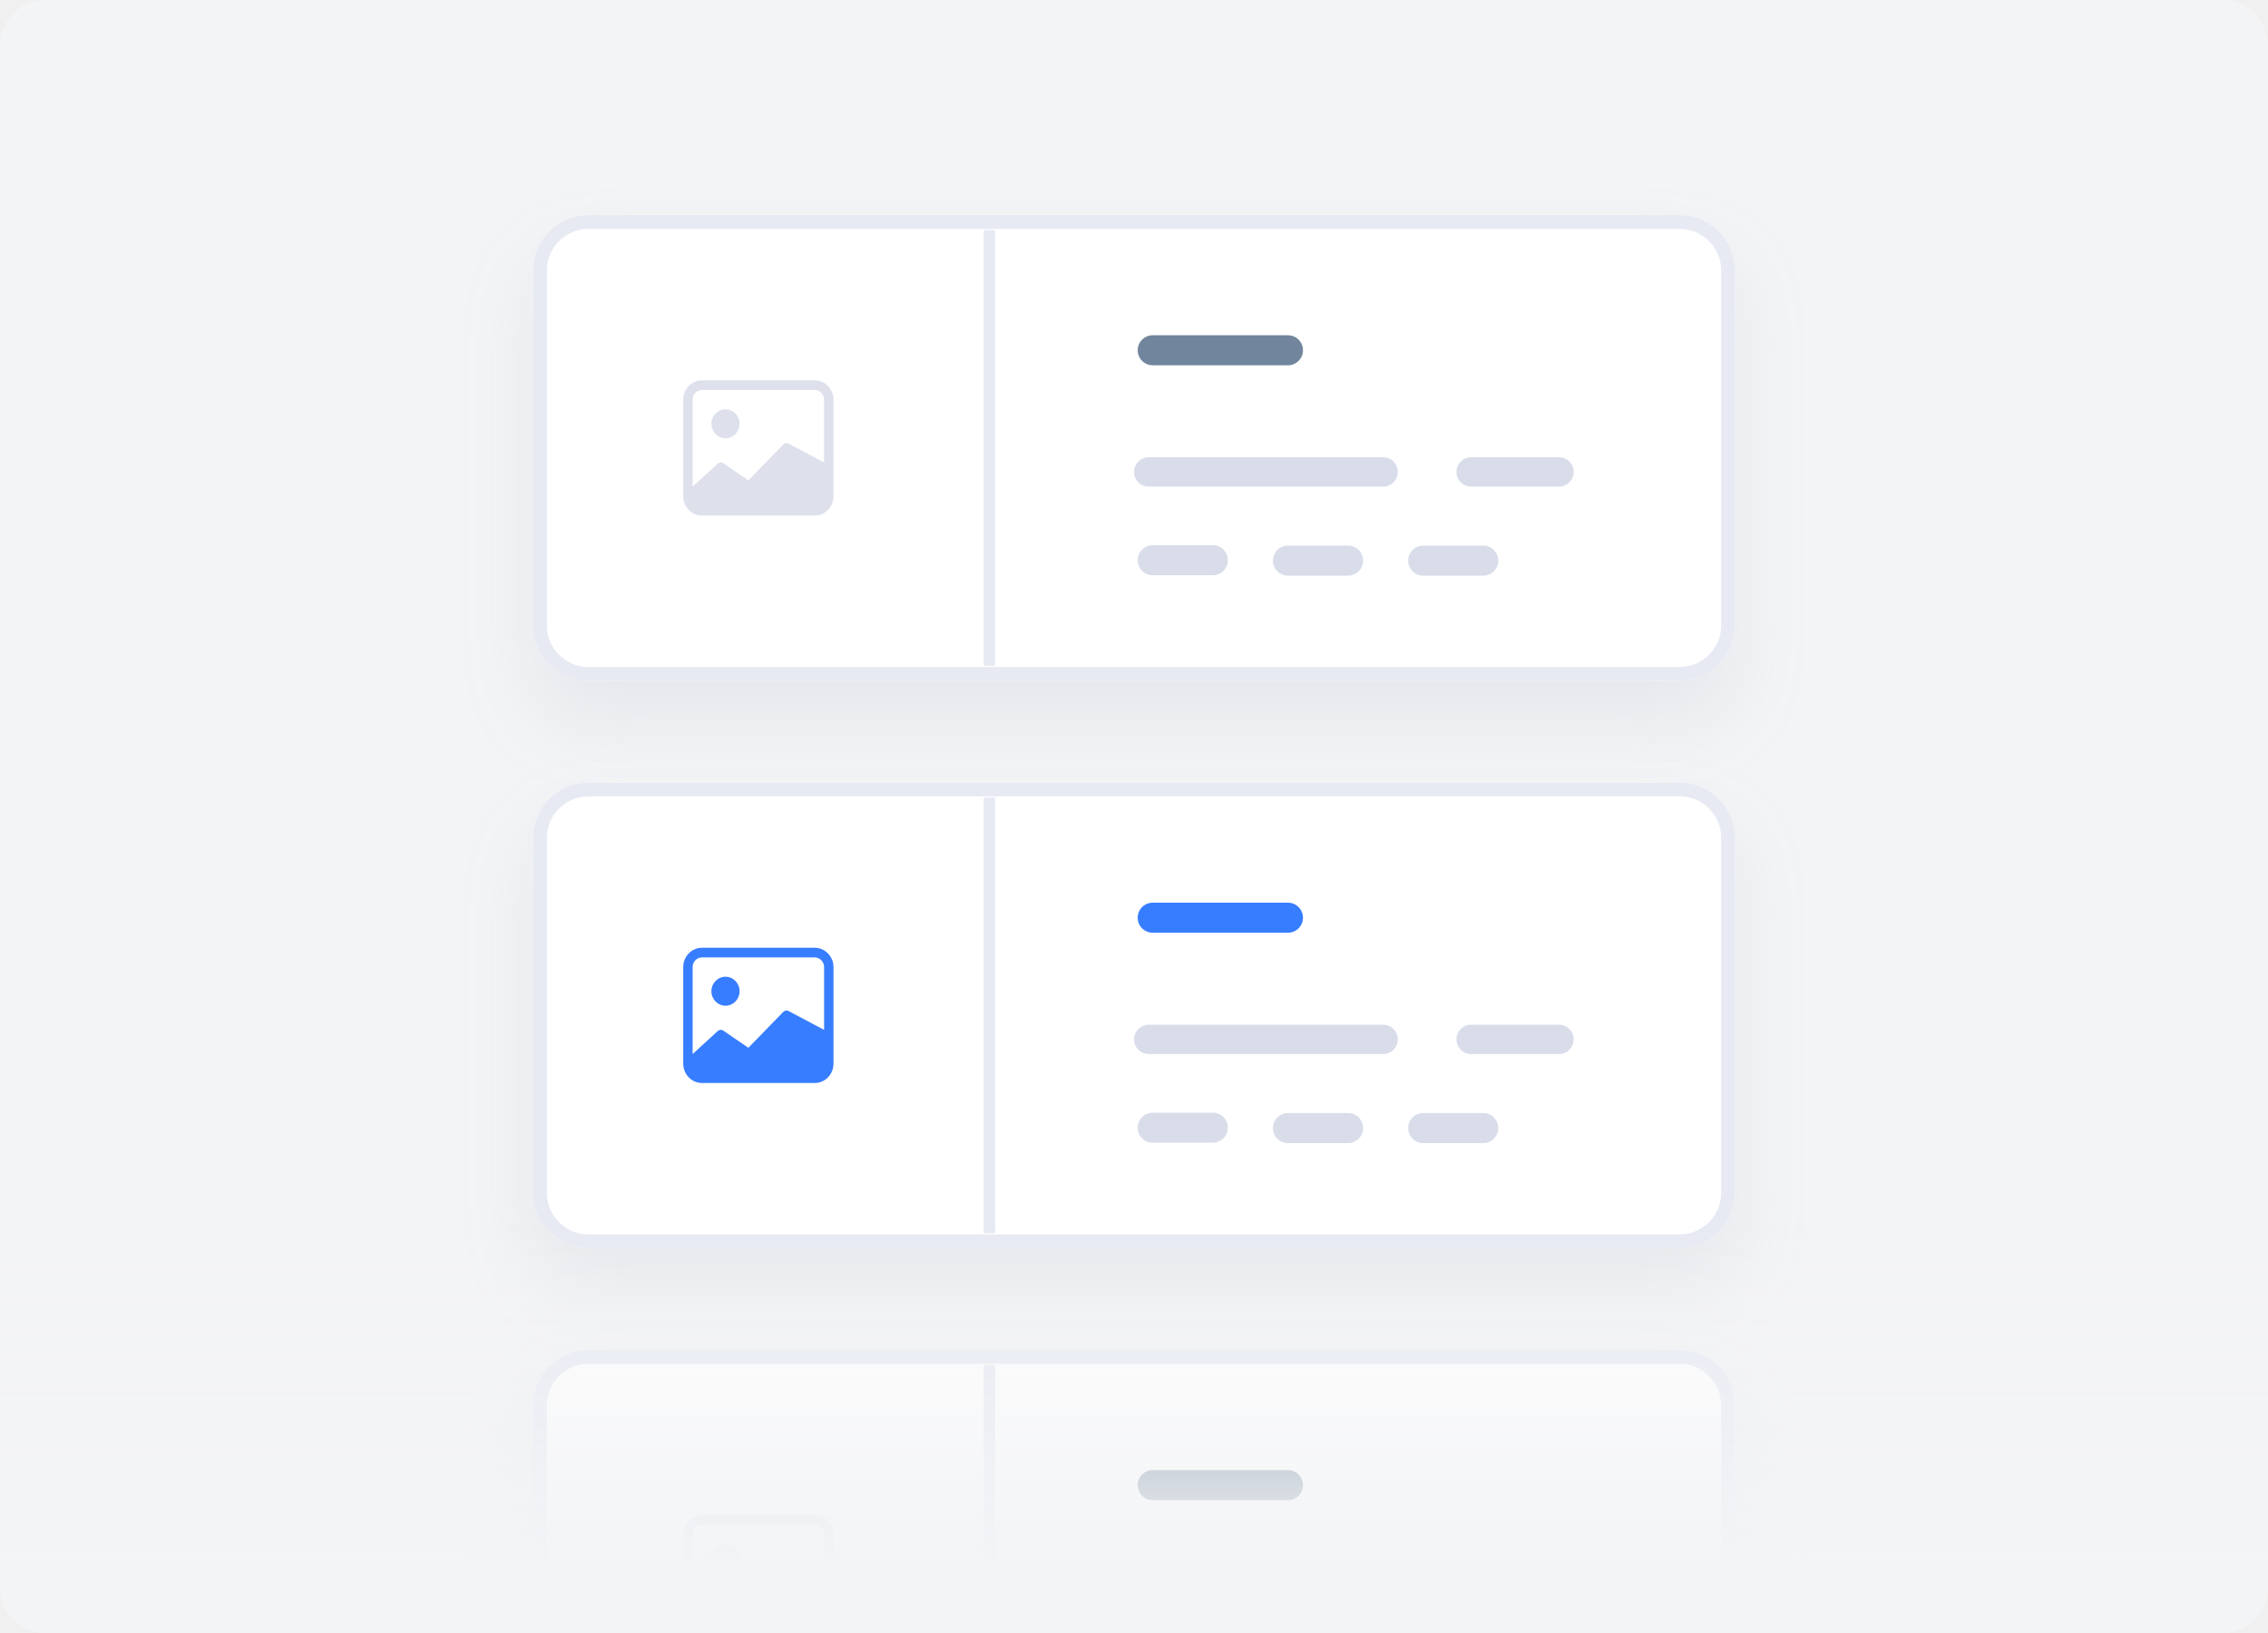
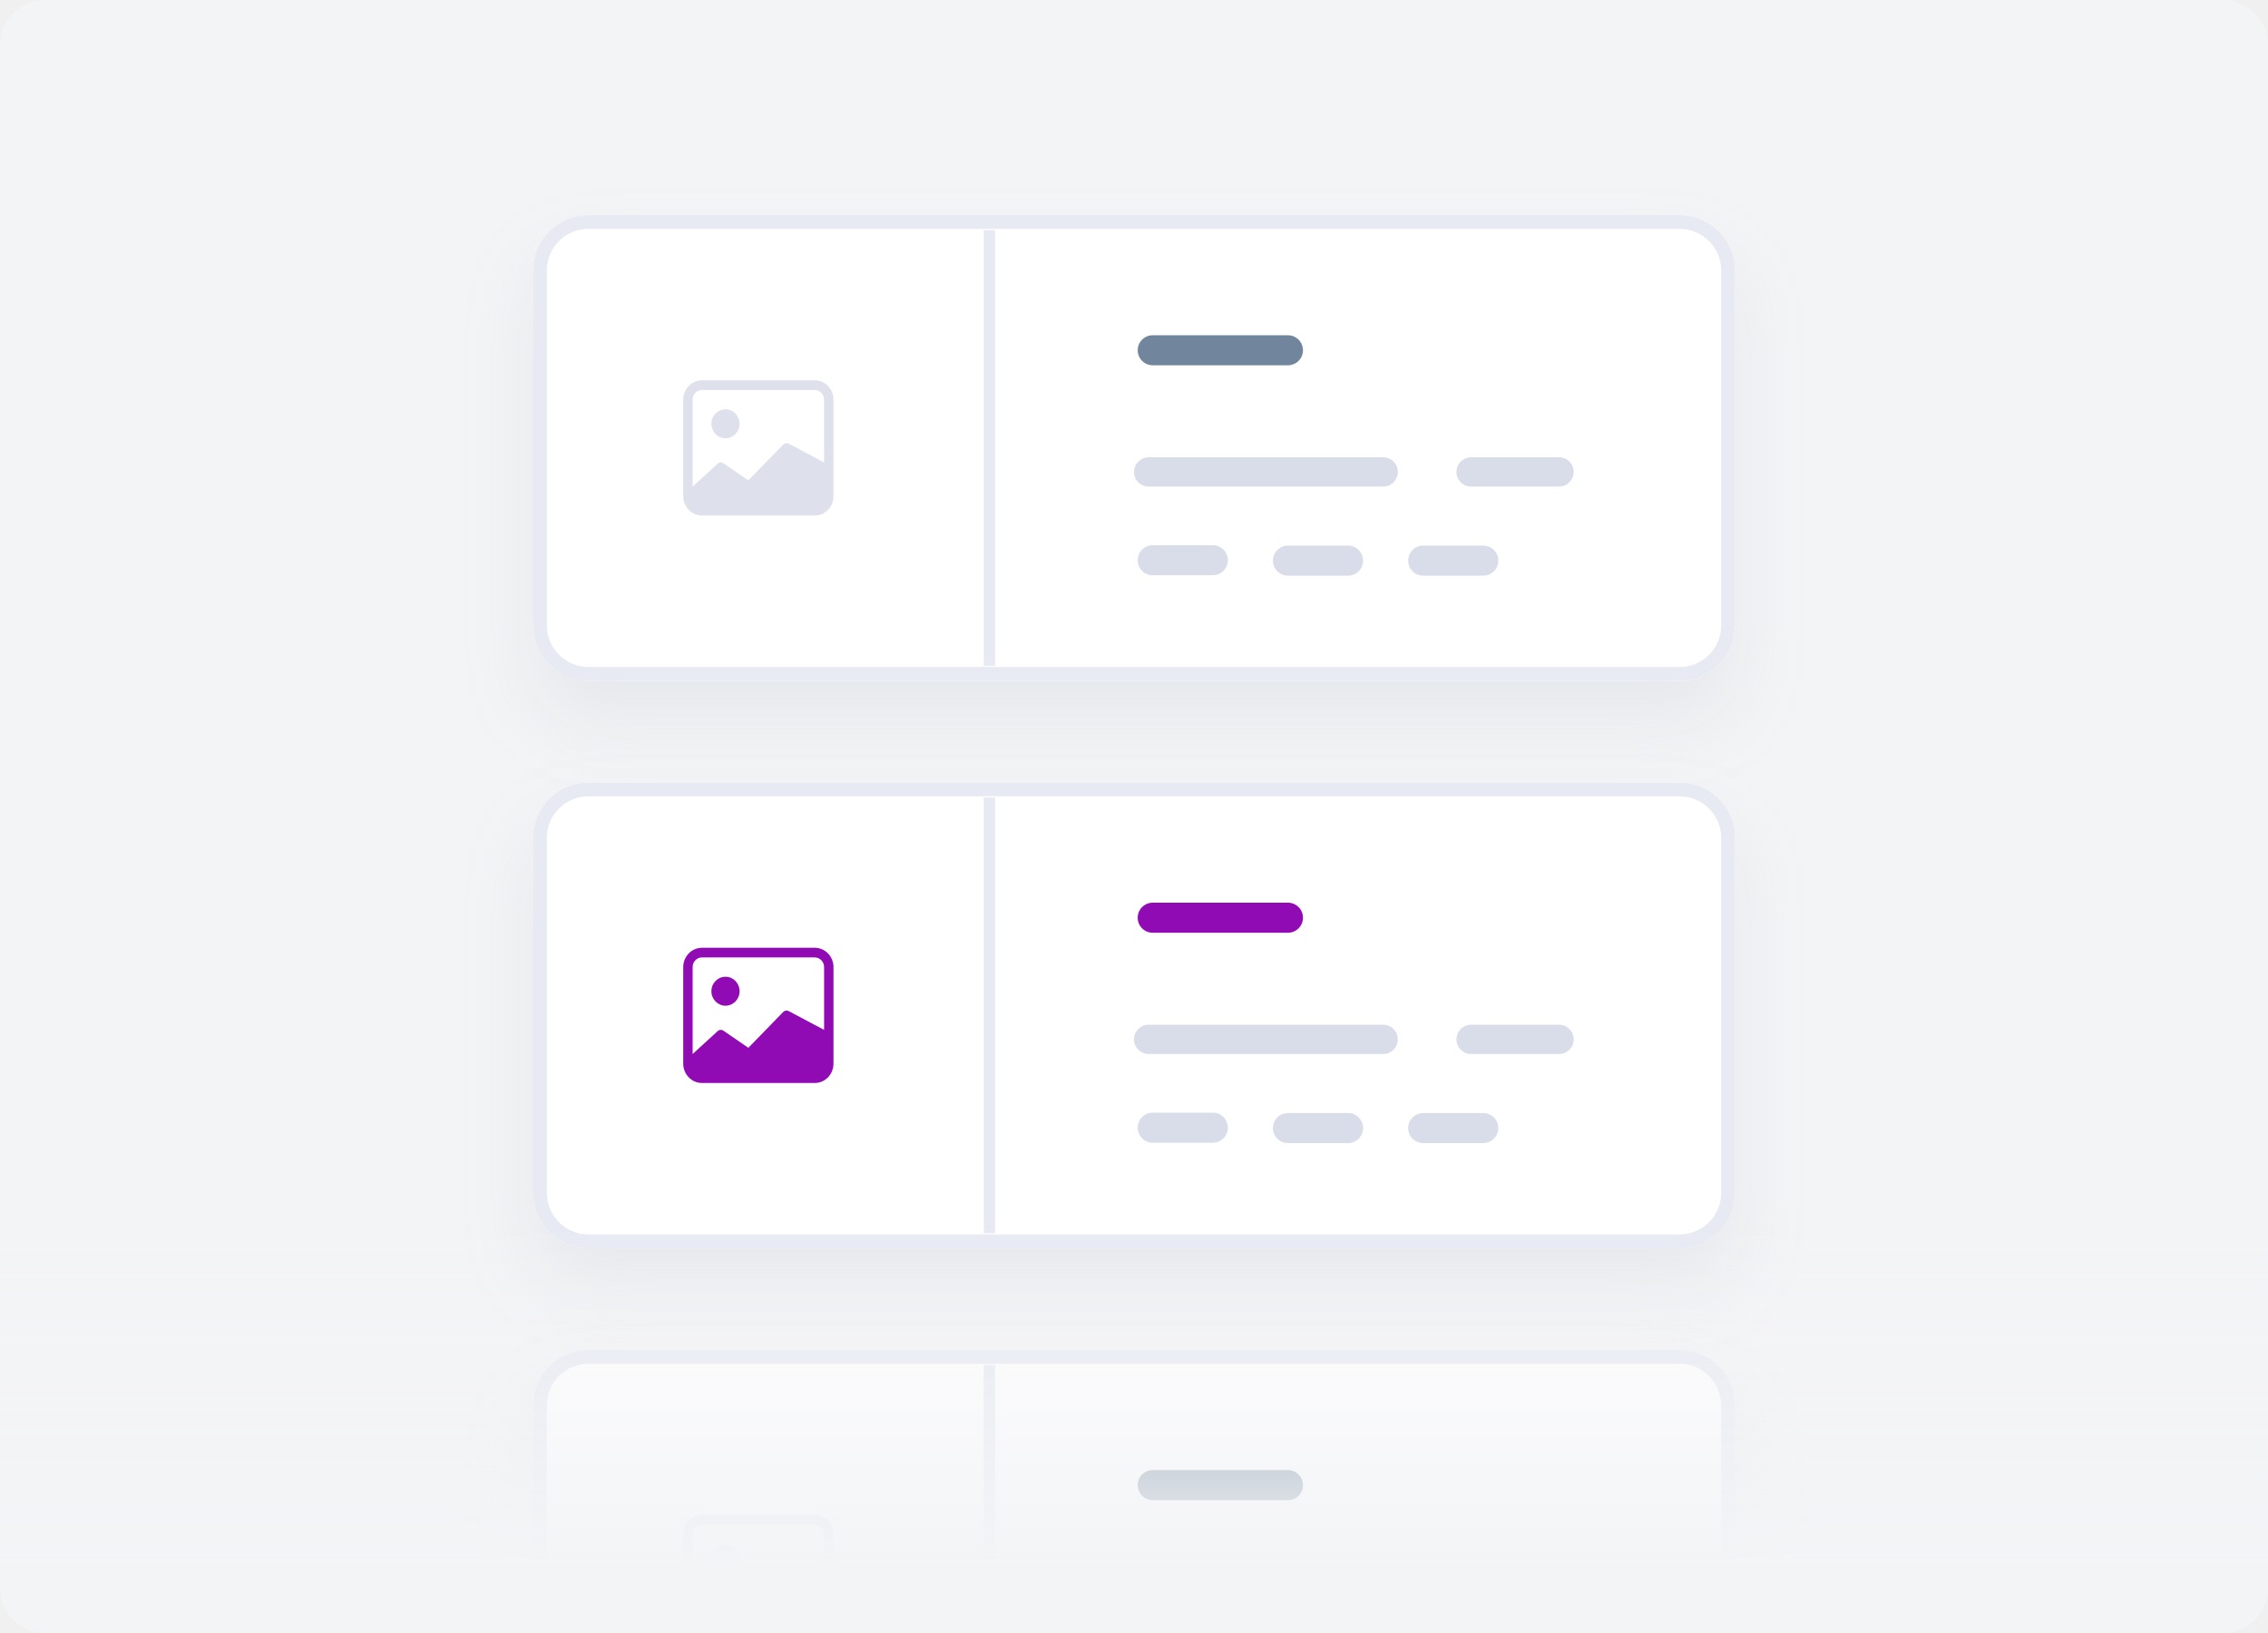
<svg xmlns="http://www.w3.org/2000/svg" width="200" height="144" viewBox="0 0 200 144" fill="none">
  <g clip-path="url(#clip0)">
    <path d="M196 0H4C1.791 0 0 1.791 0 4V140C0 142.209 1.791 144 4 144H196C198.209 144 200 142.209 200 140V4C200 1.791 198.209 0 196 0Z" fill="#F3F4F6" />
    <g filter="url(#filter0_d)">
      <rect x="47" y="18.962" width="106" height="41.075" rx="4.889" fill="white" />
      <rect x="47.611" y="19.574" width="104.778" height="39.853" rx="4.278" stroke="#E7EAF3" stroke-width="1.222" />
    </g>
    <path d="M65.219 37.37C65.219 38.076 64.663 38.648 63.977 38.648C63.291 38.648 62.734 38.076 62.734 37.37C62.734 36.665 63.291 36.093 63.977 36.093C64.663 36.093 65.219 36.665 65.219 37.37Z" fill="#DEE1EC" />
    <path d="M61.906 33.538C60.992 33.538 60.25 34.3 60.25 35.241V43.759C60.25 44.7 60.992 45.462 61.906 45.462H71.844C72.758 45.462 73.5 44.7 73.5 43.759V35.241C73.5 34.3 72.758 33.538 71.844 33.538H61.906ZM71.844 34.389C72.301 34.389 72.672 34.771 72.672 35.241V40.778L69.544 39.119C69.385 39.037 69.193 39.069 69.067 39.199L65.994 42.359L63.792 40.849C63.628 40.737 63.409 40.759 63.27 40.902L61.078 42.907V35.241C61.078 34.771 61.449 34.389 61.906 34.389H71.844Z" fill="#DEE1EC" />
    <rect x="100.326" y="29.562" width="14.575" height="2.65" rx="1.325" fill="#71869D" />
    <rect x="100" y="40.322" width="23.264" height="2.585" rx="1.292" fill="#D9DDEA" />
    <rect x="128.434" y="40.322" width="10.339" height="2.585" rx="1.292" fill="#D9DDEA" />
    <rect x="100.326" y="48.077" width="7.95" height="2.65" rx="1.325" fill="#D9DDEA" />
    <rect x="112.251" y="48.112" width="7.95" height="2.65" rx="1.325" fill="#D9DDEA" />
    <rect x="124.176" y="48.112" width="7.95" height="2.65" rx="1.325" fill="#D9DDEA" />
    <rect x="86.75" y="20.288" width="1" height="38.425" fill="#E7EAF3" />
    <g filter="url(#filter1_d)">
      <rect x="47" y="69" width="106" height="41.075" rx="4.889" fill="white" />
      <rect x="47.611" y="69.611" width="104.778" height="39.853" rx="4.278" stroke="#E7EAF3" stroke-width="1.222" />
    </g>
-     <path d="M65.219 87.408C65.219 88.114 64.663 88.686 63.977 88.686C63.291 88.686 62.734 88.114 62.734 87.408C62.734 86.702 63.291 86.13 63.977 86.13C64.663 86.13 65.219 86.702 65.219 87.408Z" fill="#377dff" />
-     <path d="M61.906 83.575C60.992 83.575 60.25 84.338 60.25 85.279V93.796C60.25 94.737 60.992 95.5 61.906 95.5H71.844C72.758 95.5 73.5 94.737 73.5 93.796V85.279C73.5 84.338 72.758 83.575 71.844 83.575H61.906ZM71.844 84.427C72.301 84.427 72.672 84.808 72.672 85.279V90.815L69.544 89.157C69.385 89.075 69.193 89.107 69.067 89.236L65.994 92.397L63.792 90.887C63.628 90.774 63.409 90.796 63.27 90.94L61.078 92.945V85.279C61.078 84.808 61.449 84.427 61.906 84.427H71.844Z" fill="#377dff" />
-     <rect x="100.326" y="79.6" width="14.575" height="2.65" rx="1.325" fill="#377dff" />
+     <path d="M65.219 87.408C65.219 88.114 64.663 88.686 63.977 88.686C63.291 88.686 62.734 88.114 62.734 87.408C62.734 86.702 63.291 86.13 63.977 86.13C64.663 86.13 65.219 86.702 65.219 87.408Z" fill="#900bb3" />
+     <path d="M61.906 83.575C60.992 83.575 60.25 84.338 60.25 85.279V93.796C60.25 94.737 60.992 95.5 61.906 95.5H71.844C72.758 95.5 73.5 94.737 73.5 93.796V85.279C73.5 84.338 72.758 83.575 71.844 83.575H61.906ZM71.844 84.427C72.301 84.427 72.672 84.808 72.672 85.279V90.815L69.544 89.157C69.385 89.075 69.193 89.107 69.067 89.236L65.994 92.397L63.792 90.887C63.628 90.774 63.409 90.796 63.27 90.94L61.078 92.945V85.279C61.078 84.808 61.449 84.427 61.906 84.427H71.844Z" fill="#900bb3" />
+     <rect x="100.326" y="79.6" width="14.575" height="2.65" rx="1.325" fill="#900bb3" />
    <rect x="100" y="90.36" width="23.264" height="2.585" rx="1.292" fill="#D9DDEA" />
    <rect x="128.434" y="90.36" width="10.339" height="2.585" rx="1.292" fill="#D9DDEA" />
    <rect x="100.326" y="98.115" width="7.95" height="2.65" rx="1.325" fill="#D9DDEA" />
    <rect x="112.251" y="98.15" width="7.95" height="2.65" rx="1.325" fill="#D9DDEA" />
    <rect x="124.176" y="98.15" width="7.95" height="2.65" rx="1.325" fill="#D9DDEA" />
    <rect x="86.75" y="70.325" width="1" height="38.425" fill="#E7EAF3" />
    <g filter="url(#filter2_d)">
      <rect x="47" y="119.038" width="106" height="41.075" rx="4.889" fill="white" />
      <rect x="47.611" y="119.649" width="104.778" height="39.853" rx="4.278" stroke="#E7EAF3" stroke-width="1.222" />
    </g>
    <path d="M65.219 137.446C65.219 138.151 64.663 138.723 63.977 138.723C63.291 138.723 62.734 138.151 62.734 137.446C62.734 136.74 63.291 136.168 63.977 136.168C64.663 136.168 65.219 136.74 65.219 137.446Z" fill="#DEE1EC" />
    <path d="M61.906 133.613C60.992 133.613 60.25 134.375 60.25 135.316V143.834C60.25 144.775 60.992 145.538 61.906 145.538H71.844C72.758 145.538 73.5 144.775 73.5 143.834V135.316C73.5 134.375 72.758 133.613 71.844 133.613H61.906ZM71.844 134.464C72.301 134.464 72.672 134.846 72.672 135.316V140.853L69.544 139.194C69.385 139.112 69.193 139.144 69.067 139.274L65.994 142.434L63.792 140.924C63.628 140.812 63.409 140.834 63.27 140.977L61.078 142.982V135.316C61.078 134.846 61.449 134.464 61.906 134.464H71.844Z" fill="#DEE1EC" />
    <rect x="100.326" y="129.638" width="14.575" height="2.65" rx="1.325" fill="#71869D" />
    <rect x="100" y="140.397" width="23.264" height="2.585" rx="1.292" fill="#D9DDEA" />
    <rect x="128.434" y="140.397" width="10.339" height="2.585" rx="1.292" fill="#D9DDEA" />
    <rect x="86.75" y="120.363" width="1" height="38.425" fill="#E7EAF3" />
    <path d="M0 104H200V140C200 142.209 198.209 144 196 144H4C1.791 144 0 142.209 0 140V104Z" fill="url(#paint0_linear)" />
  </g>
  <defs>
    <filter id="filter0_d" x="40.889" y="16.518" width="118.222" height="53.297" filterUnits="userSpaceOnUse" color-interpolation-filters="sRGB">
      <feFlood flood-opacity="0" result="BackgroundImageFix" />
      <feColorMatrix in="SourceAlpha" type="matrix" values="0 0 0 0 0 0 0 0 0 0 0 0 0 0 0 0 0 0 127 0" />
      <feOffset dy="3.667" />
      <feGaussianBlur stdDeviation="3.056" />
      <feColorMatrix type="matrix" values="0 0 0 0 0.549 0 0 0 0 0.596 0 0 0 0 0.643 0 0 0 0.125 0" />
      <feBlend mode="normal" in2="BackgroundImageFix" result="effect1_dropShadow" />
      <feBlend mode="normal" in="SourceGraphic" in2="effect1_dropShadow" result="shape" />
    </filter>
    <filter id="filter1_d" x="40.889" y="66.556" width="118.222" height="53.297" filterUnits="userSpaceOnUse" color-interpolation-filters="sRGB">
      <feFlood flood-opacity="0" result="BackgroundImageFix" />
      <feColorMatrix in="SourceAlpha" type="matrix" values="0 0 0 0 0 0 0 0 0 0 0 0 0 0 0 0 0 0 127 0" />
      <feOffset dy="3.667" />
      <feGaussianBlur stdDeviation="3.056" />
      <feColorMatrix type="matrix" values="0 0 0 0 0.549 0 0 0 0 0.596 0 0 0 0 0.643 0 0 0 0.125 0" />
      <feBlend mode="normal" in2="BackgroundImageFix" result="effect1_dropShadow" />
      <feBlend mode="normal" in="SourceGraphic" in2="effect1_dropShadow" result="shape" />
    </filter>
    <filter id="filter2_d" x="40.889" y="116.593" width="118.222" height="53.297" filterUnits="userSpaceOnUse" color-interpolation-filters="sRGB">
      <feFlood flood-opacity="0" result="BackgroundImageFix" />
      <feColorMatrix in="SourceAlpha" type="matrix" values="0 0 0 0 0 0 0 0 0 0 0 0 0 0 0 0 0 0 127 0" />
      <feOffset dy="3.667" />
      <feGaussianBlur stdDeviation="3.056" />
      <feColorMatrix type="matrix" values="0 0 0 0 0.549 0 0 0 0 0.596 0 0 0 0 0.643 0 0 0 0.125 0" />
      <feBlend mode="normal" in2="BackgroundImageFix" result="effect1_dropShadow" />
      <feBlend mode="normal" in="SourceGraphic" in2="effect1_dropShadow" result="shape" />
    </filter>
    <linearGradient id="paint0_linear" x1="100" y1="154" x2="100" y2="92.5" gradientUnits="userSpaceOnUse">
      <stop offset="0.256" stop-color="#F3F4F6" />
      <stop offset="0.749" stop-color="#F3F4F6" stop-opacity="0" />
    </linearGradient>
    <clipPath id="clip0">
      <rect width="200" height="144" fill="white" />
    </clipPath>
  </defs>
</svg>
